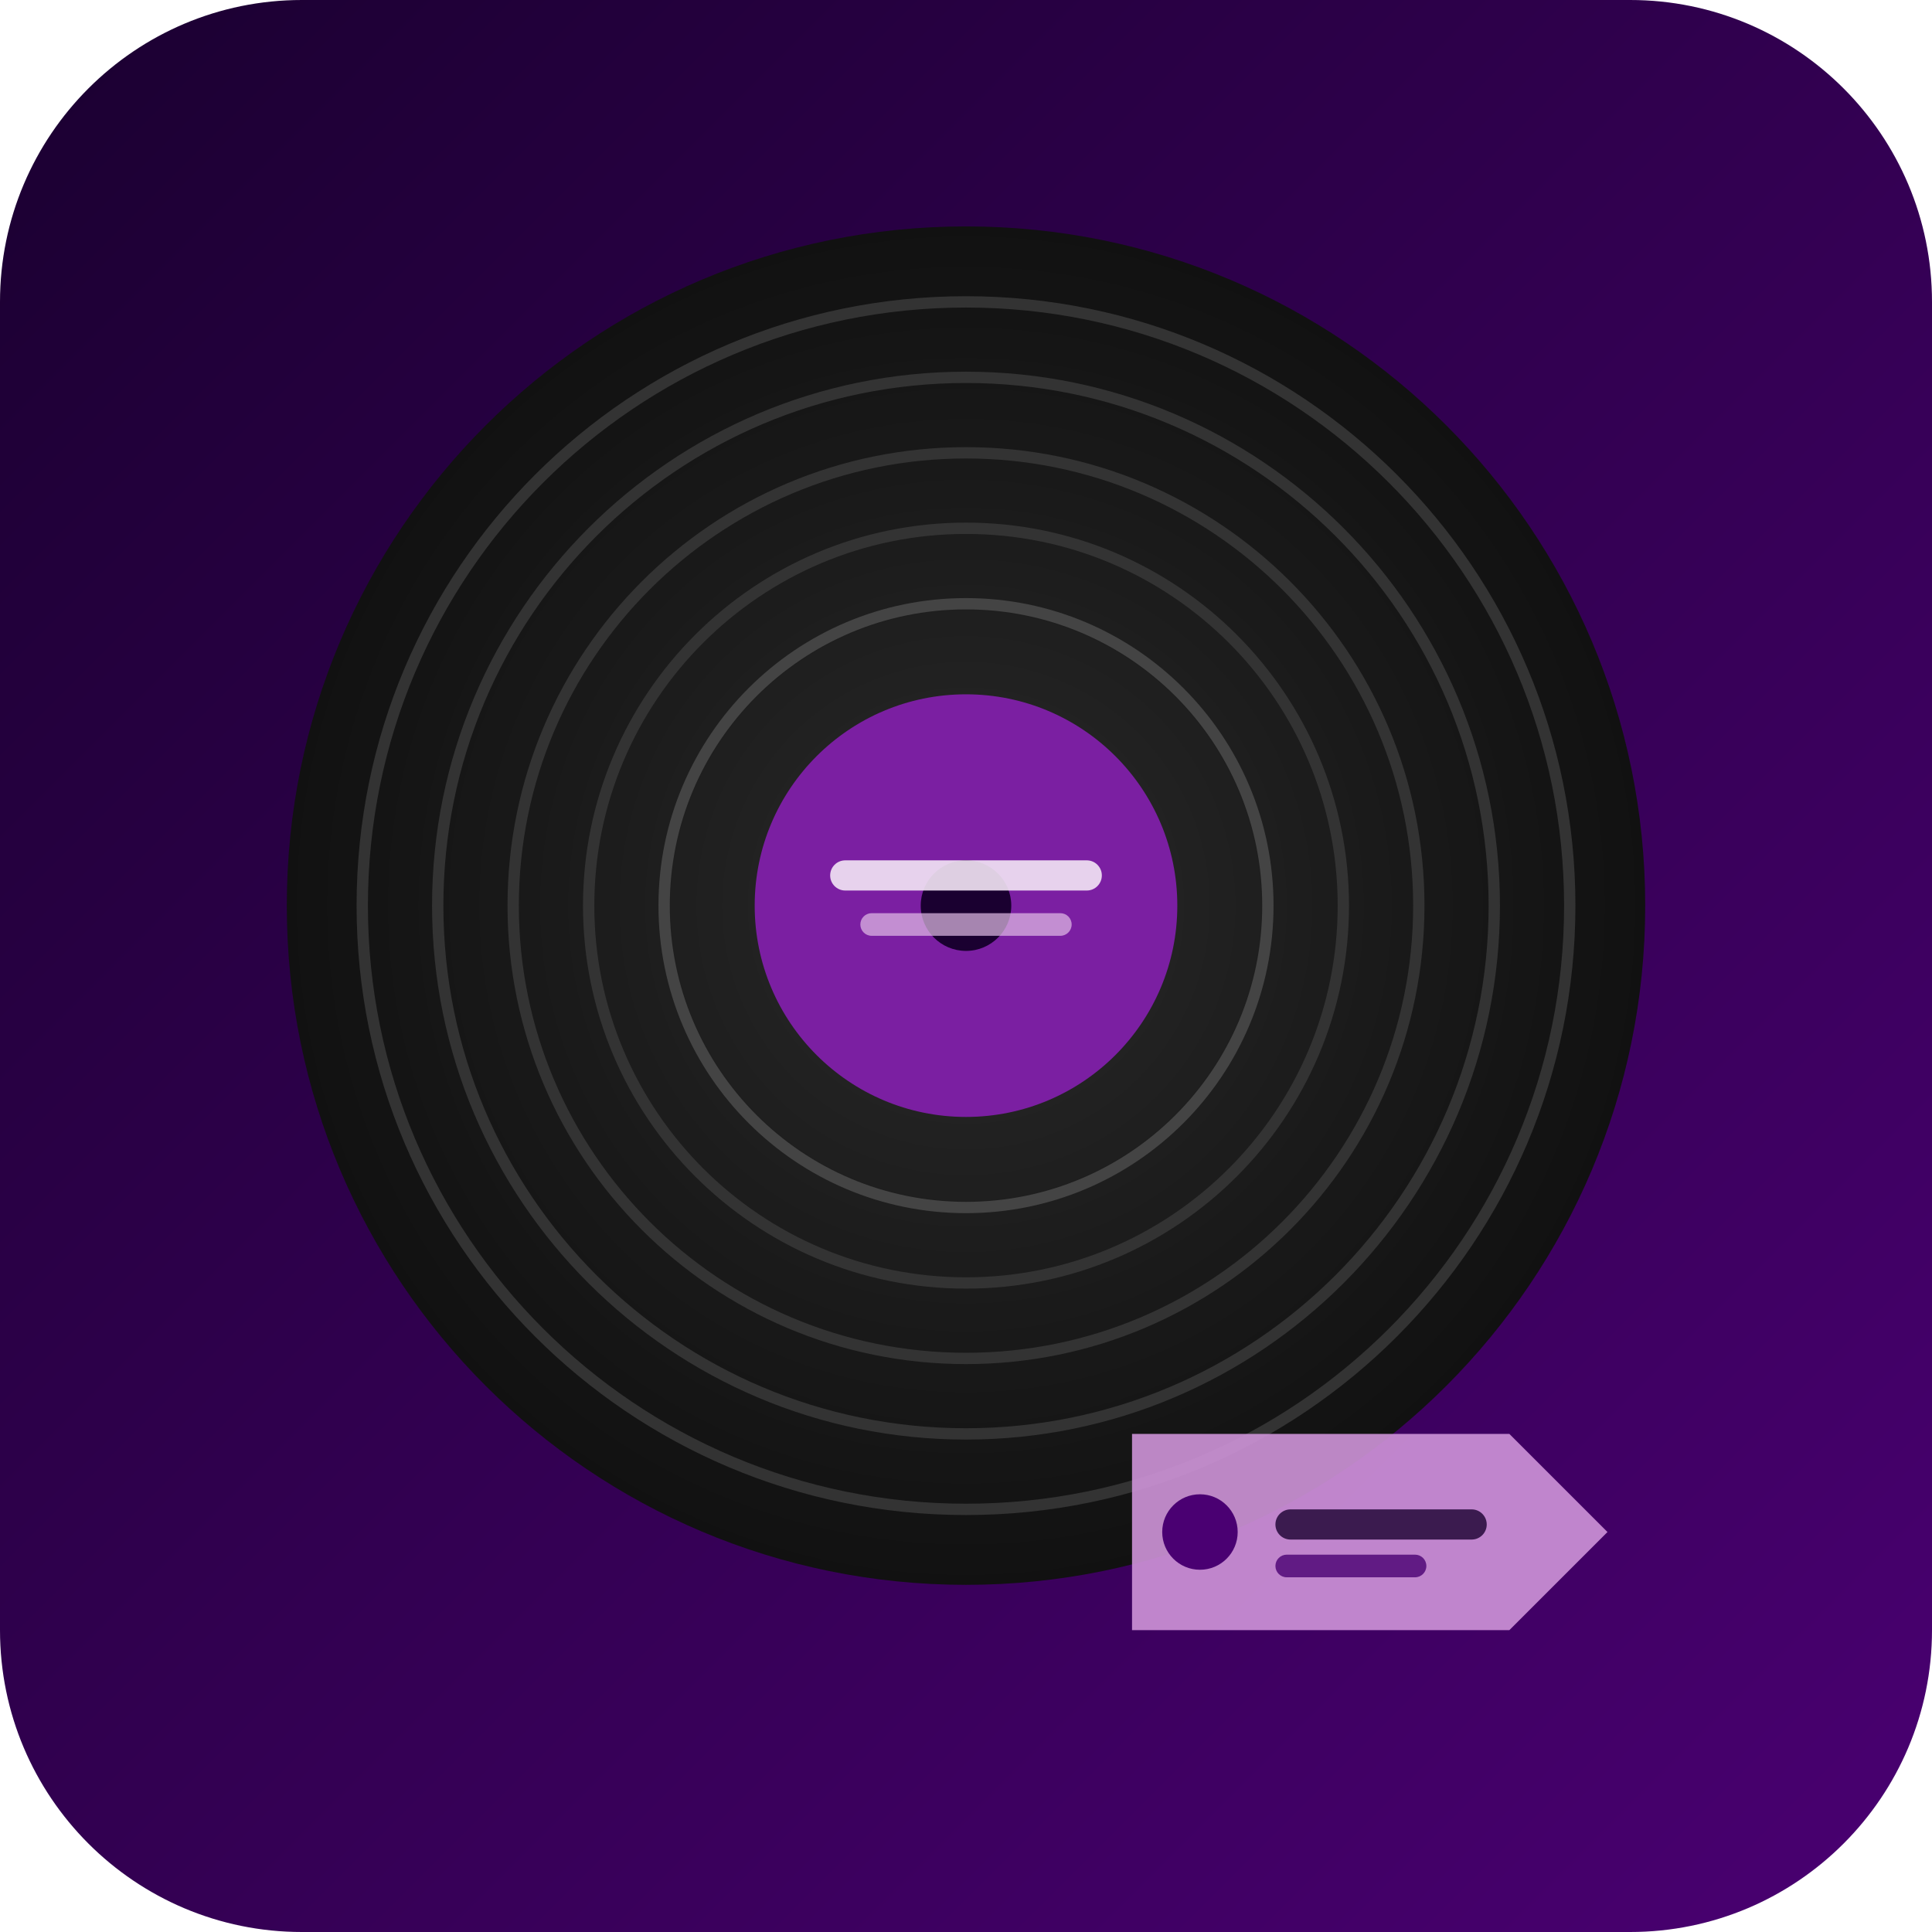
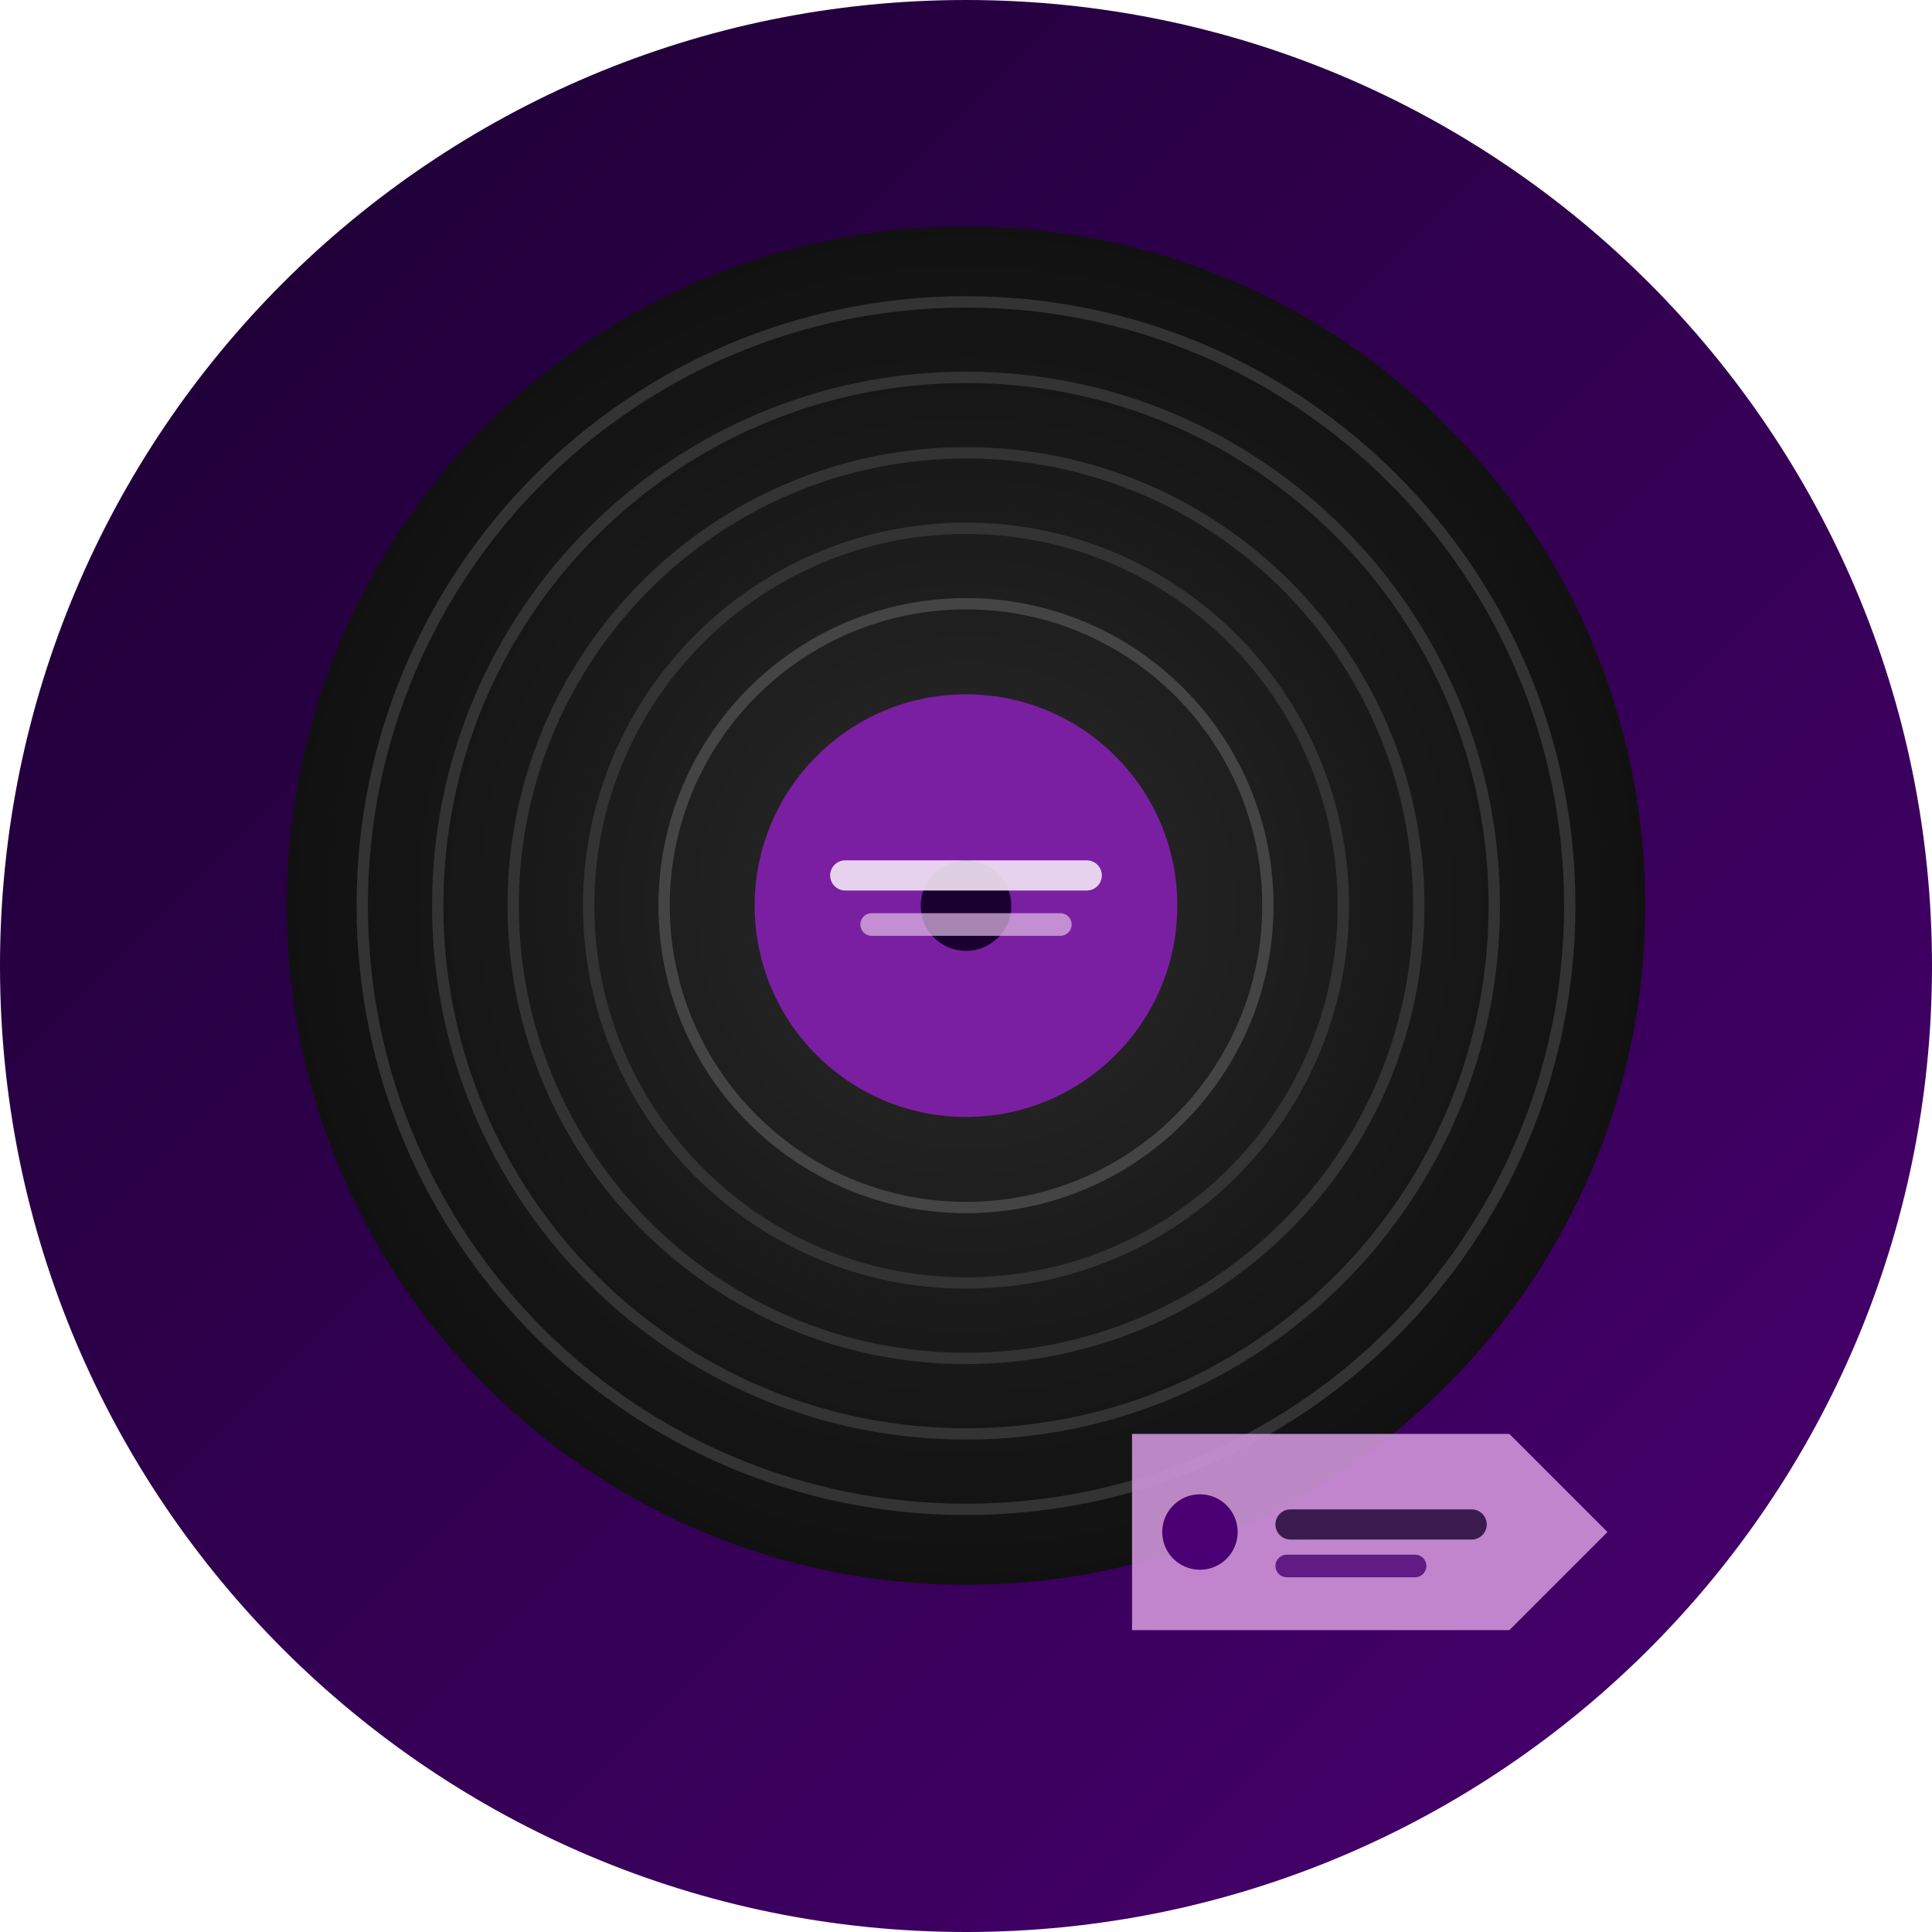
<svg xmlns="http://www.w3.org/2000/svg" viewBox="0 0 512 512">
  <defs>
    <linearGradient id="bg" x1="0%" y1="0%" x2="100%" y2="100%">
      <stop offset="0%" stop-color="#1A0030" />
      <stop offset="100%" stop-color="#4A0072" />
    </linearGradient>
    <radialGradient id="vinyl" cx="50%" cy="50%" r="50%">
      <stop offset="0%" stop-color="#6A1B9A" />
      <stop offset="30%" stop-color="#222" />
      <stop offset="60%" stop-color="#1A1A1A" />
      <stop offset="100%" stop-color="#111" />
    </radialGradient>
  </defs>
-   <rect width="512" height="512" rx="80" fill="url(#bg)" />
+   <rect width="512" height="512" rx="256" fill="url(#bg)" />
  <circle cx="256" cy="240" r="180" fill="url(#vinyl)" />
  <circle cx="256" cy="240" r="160" fill="none" stroke="#333" stroke-width="3" />
  <circle cx="256" cy="240" r="140" fill="none" stroke="#333" stroke-width="3" />
  <circle cx="256" cy="240" r="120" fill="none" stroke="#333" stroke-width="3" />
  <circle cx="256" cy="240" r="100" fill="none" stroke="#333" stroke-width="3" />
  <circle cx="256" cy="240" r="80" fill="none" stroke="#444" stroke-width="3" />
  <circle cx="256" cy="240" r="56" fill="#7B1FA2" />
  <circle cx="256" cy="240" r="12" fill="#1A0030" />
  <path d="M 300,380 L 400,380 L 426,406 L 400,432 L 300,432 Z" fill="#CE93D8" opacity="0.9" />
  <circle cx="318" cy="406" r="10" fill="#4A0072" />
  <rect x="338" y="400" width="56" height="8" rx="4" fill="#1A0030" opacity="0.8" />
  <rect x="338" y="412" width="40" height="6" rx="3" fill="#4A0072" opacity="0.8" />
  <rect x="220" y="228" width="72" height="8" rx="4" fill="#F3E5F5" opacity="0.9" />
  <rect x="228" y="242" width="56" height="6" rx="3" fill="#E1BEE7" opacity="0.7" />
</svg>
